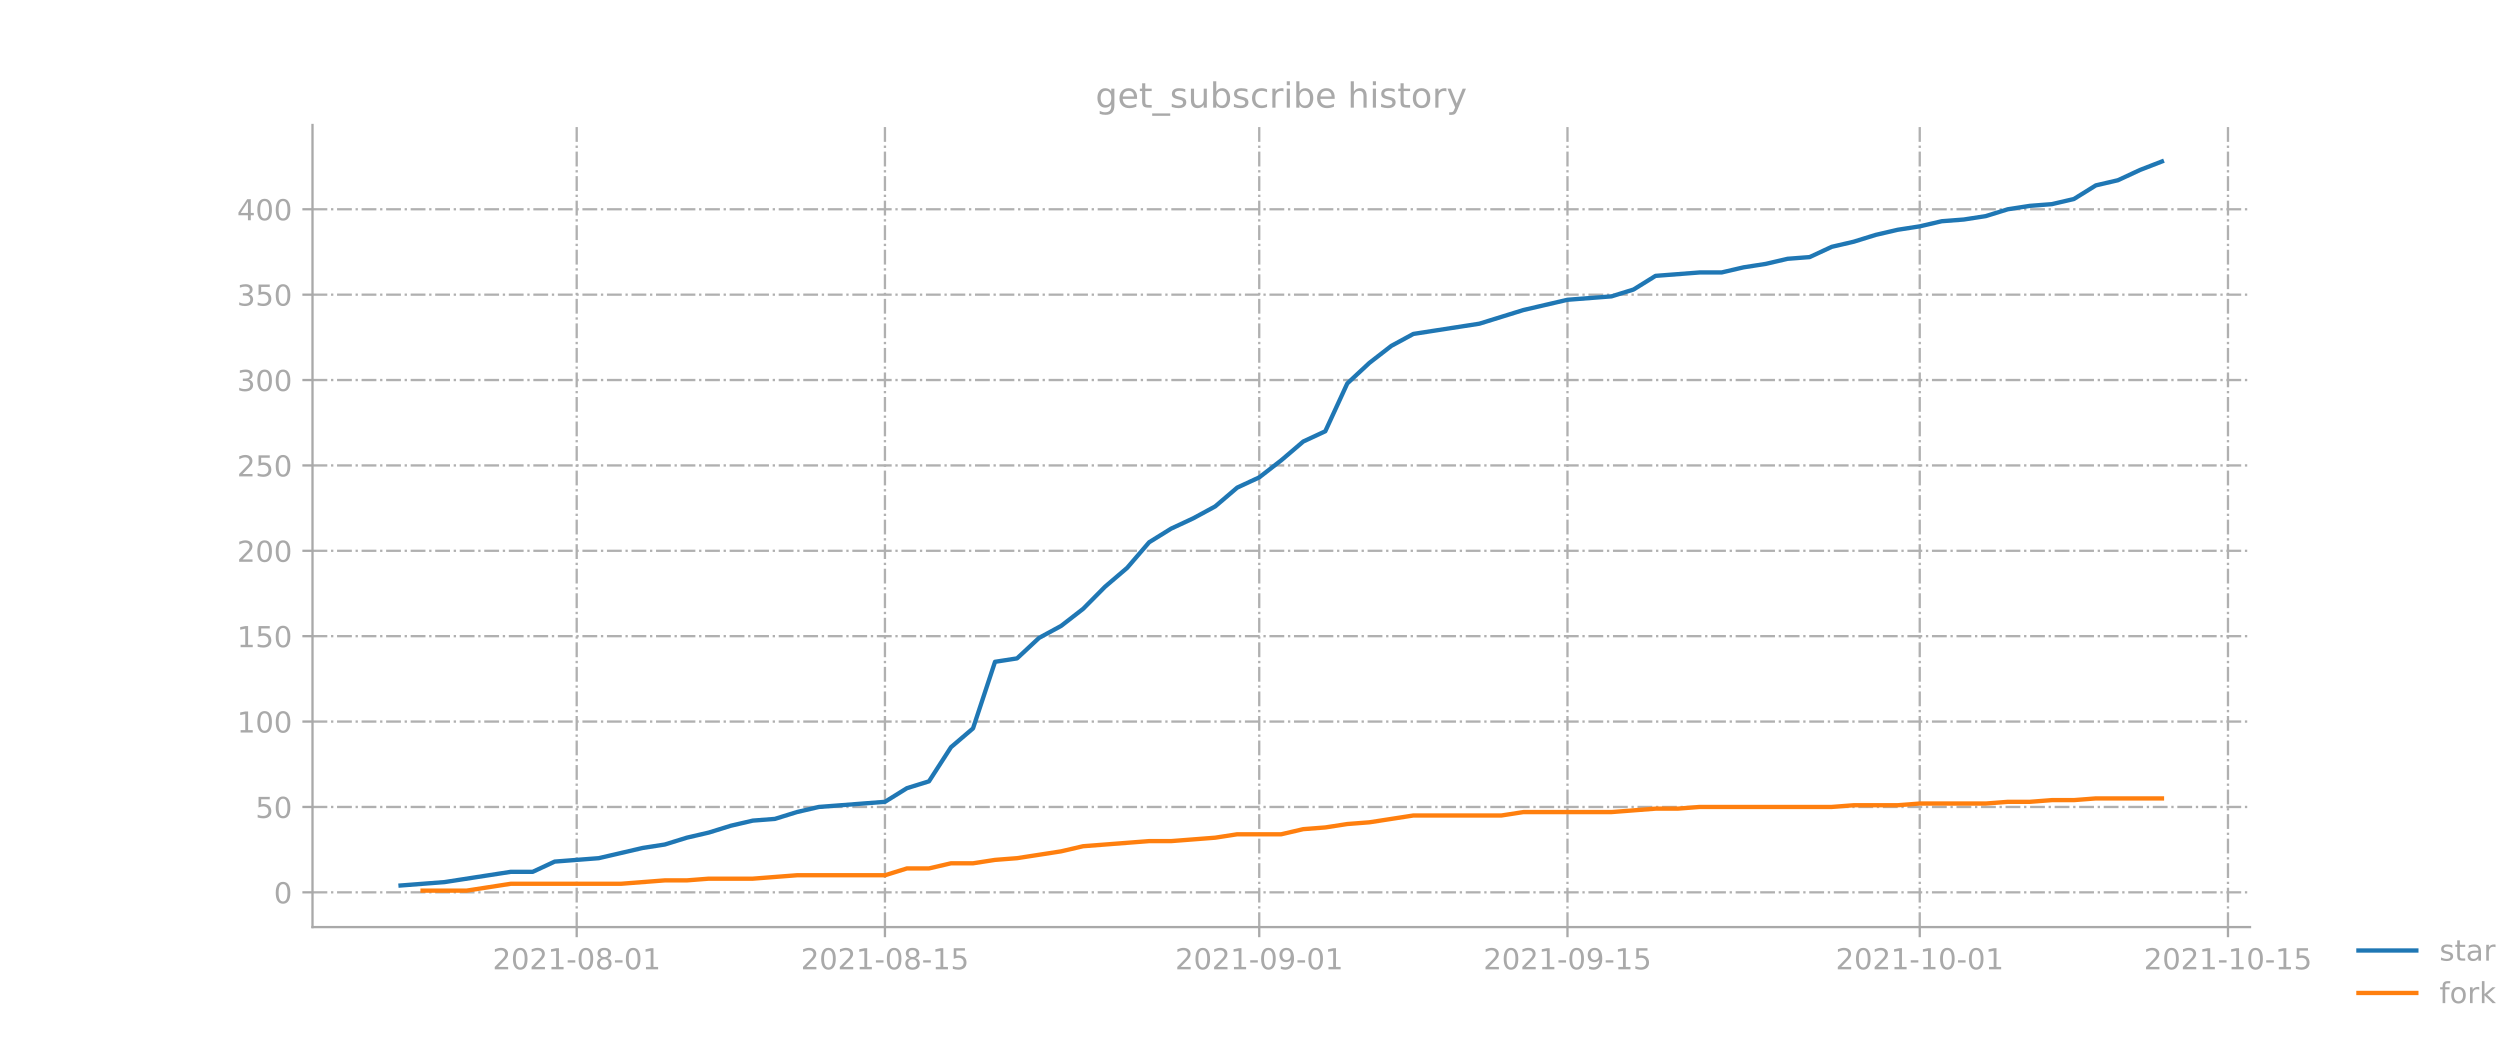
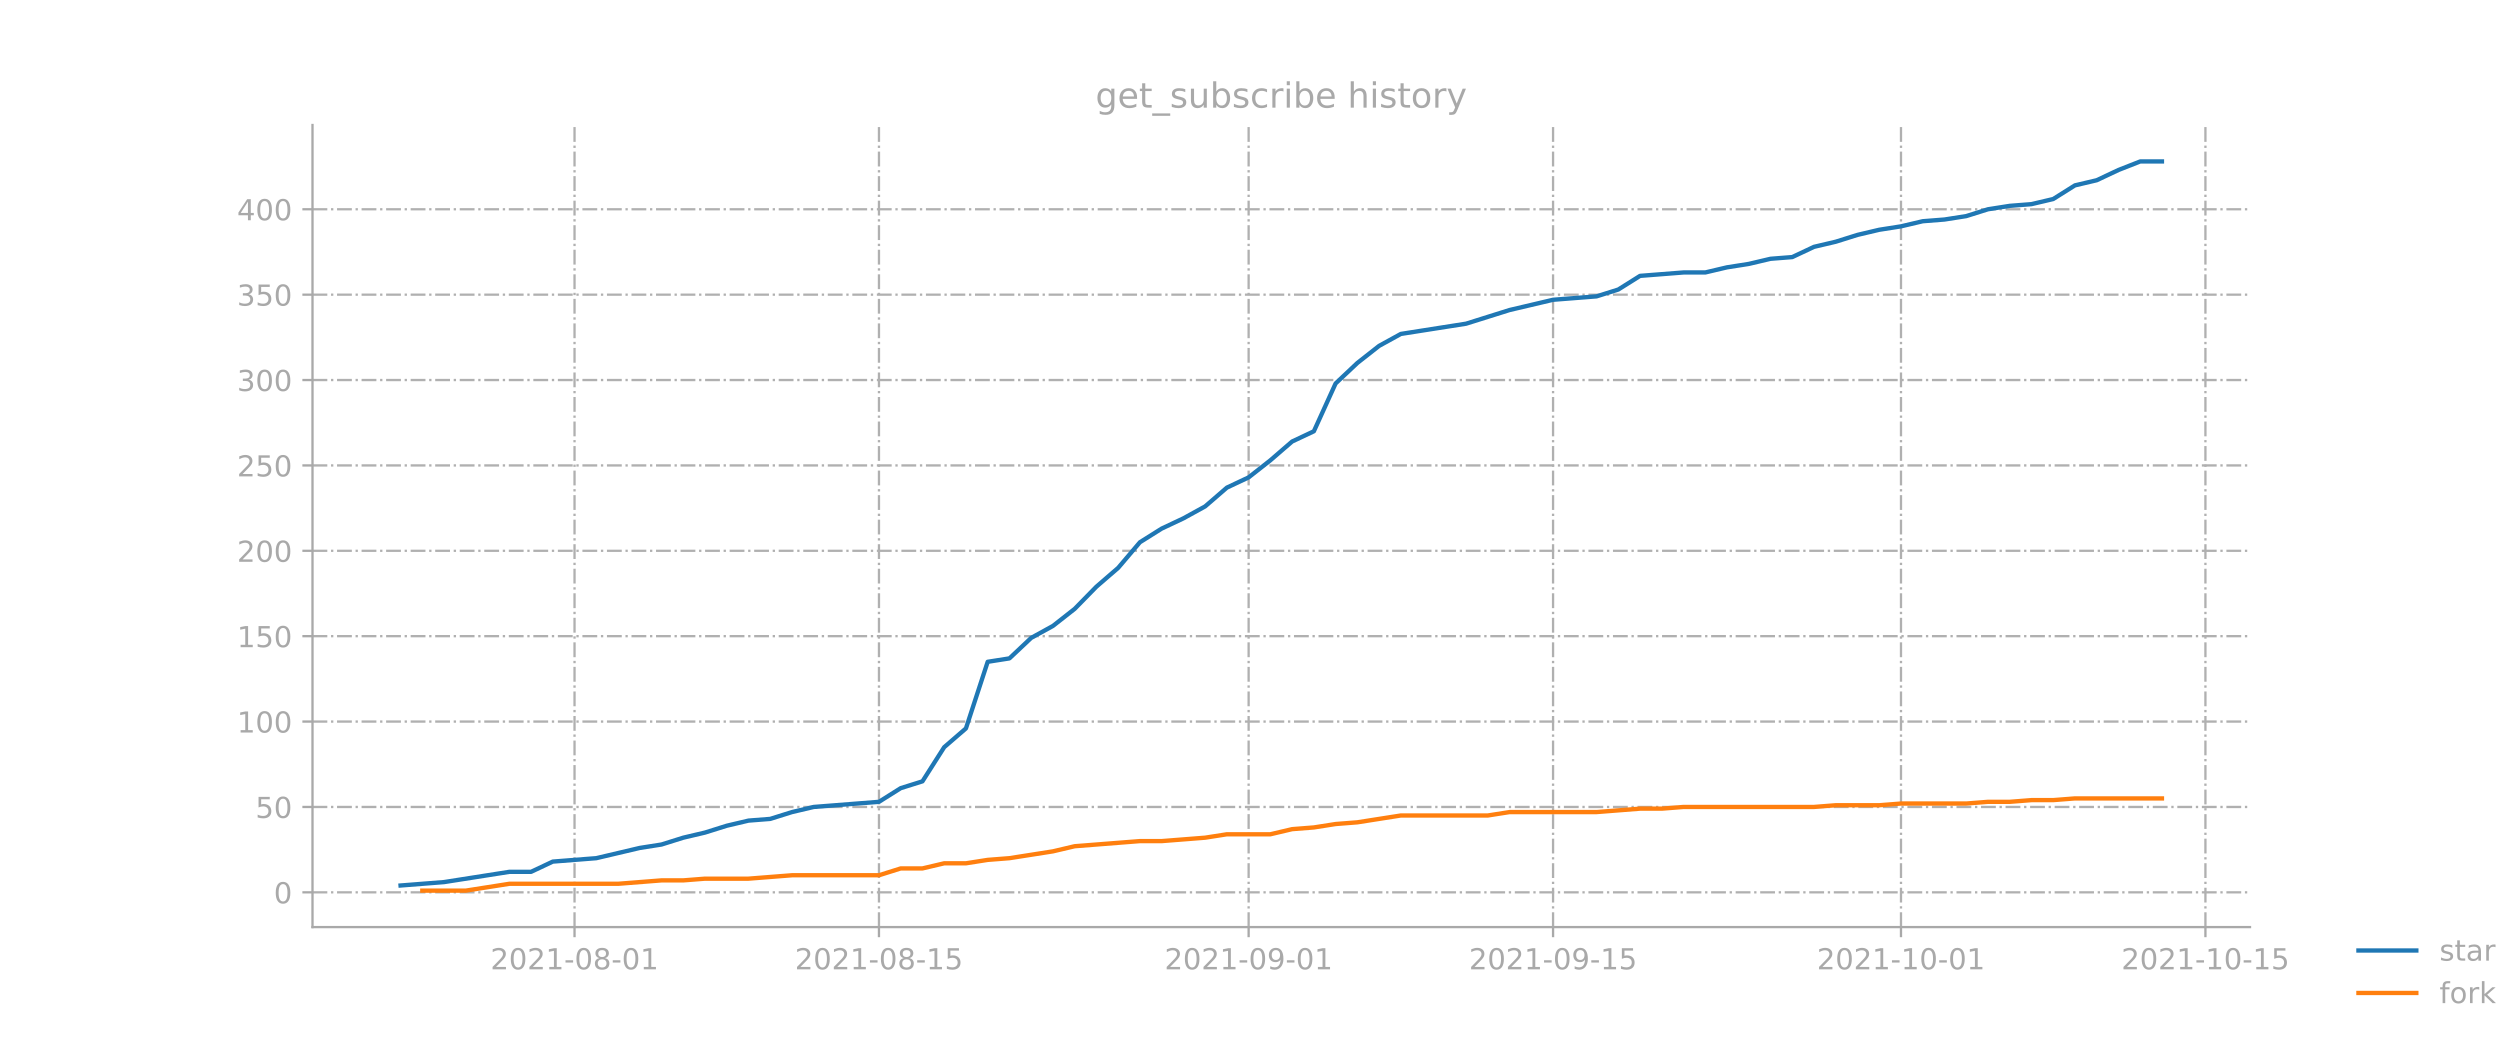
<svg xmlns="http://www.w3.org/2000/svg" xmlns:xlink="http://www.w3.org/1999/xlink" height="360pt" version="1.1" viewBox="0 0 864 360" width="864pt">
  <defs>
    <style type="text/css">*{stroke-linecap:butt;stroke-linejoin:round;}</style>
  </defs>
  <g id="figure_1">
    <g id="patch_1">
      <path d="M 0 360  L 864 360  L 864 0  L 0 0  z " style="fill:none;opacity:0;" />
    </g>
    <g id="axes_1">
      <g id="patch_2">
        <path d="M 108 320.4  L 777.6 320.4  L 777.6 43.2  L 108 43.2  z " style="fill:none;opacity:0;" />
      </g>
      <g id="matplotlib.axis_1">
        <g id="xtick_1">
          <g id="line2d_1">
-             <path clip-path="url(#p5f6e329cdf)" d="M 199.309 320.4  L 199.309 43.2  " style="fill:none;stroke:#b0b0b0;stroke-dasharray:5.12,1.28,0.8,1.28;stroke-dashoffset:0;stroke-width:0.8;" />
+             <path clip-path="url(#p148936166f)" d="M 198.558 320.4  L 198.558 43.2  " style="fill:none;stroke:#b0b0b0;stroke-dasharray:5.12,1.28,0.8,1.28;stroke-dashoffset:0;stroke-width:0.8;" />
          </g>
          <g id="line2d_2">
            <defs>
-               <path d="M 0 0  L 0 3.5  " id="me177537c13" style="stroke:#a9a9a9;stroke-width:0.8;" />
+               <path d="M 0 0  L 0 3.5  " id="m4300e483b4" style="stroke:#a9a9a9;stroke-width:0.8;" />
            </defs>
            <g>
-               <use style="fill:#a9a9a9;stroke:#a9a9a9;stroke-width:0.8;" x="199.309" xlink:href="#me177537c13" y="320.4" />
+               <use style="fill:#a9a9a9;stroke:#a9a9a9;stroke-width:0.8;" x="198.558" xlink:href="#m4300e483b4" y="320.4" />
            </g>
          </g>
          <g id="text_1">
-             <g style="fill:#a9a9a9;" transform="translate(170.2513 334.9984)scale(0.1 -0.1)">
+             <g style="fill:#a9a9a9;" transform="translate(169.4998 334.9984)scale(0.1 -0.1)">
              <defs>
                <path d="M 1228 531  L 3431 531  L 3431 0  L 469 0  L 469 531  Q 828 903 1448 1529  Q 2069 2156 2228 2338  Q 2531 2678 2651 2914  Q 2772 3150 2772 3378  Q 2772 3750 2511 3984  Q 2250 4219 1831 4219  Q 1534 4219 1204 4116  Q 875 4013 500 3803  L 500 4441  Q 881 4594 1212 4672  Q 1544 4750 1819 4750  Q 2544 4750 2975 4387  Q 3406 4025 3406 3419  Q 3406 3131 3298 2873  Q 3191 2616 2906 2266  Q 2828 2175 2409 1742  Q 1991 1309 1228 531  z " id="DejaVuSans-32" transform="scale(0.015625)" />
                <path d="M 2034 4250  Q 1547 4250 1301 3770  Q 1056 3291 1056 2328  Q 1056 1369 1301 889  Q 1547 409 2034 409  Q 2525 409 2770 889  Q 3016 1369 3016 2328  Q 3016 3291 2770 3770  Q 2525 4250 2034 4250  z M 2034 4750  Q 2819 4750 3233 4129  Q 3647 3509 3647 2328  Q 3647 1150 3233 529  Q 2819 -91 2034 -91  Q 1250 -91 836 529  Q 422 1150 422 2328  Q 422 3509 836 4129  Q 1250 4750 2034 4750  z " id="DejaVuSans-30" transform="scale(0.015625)" />
                <path d="M 794 531  L 1825 531  L 1825 4091  L 703 3866  L 703 4441  L 1819 4666  L 2450 4666  L 2450 531  L 3481 531  L 3481 0  L 794 0  L 794 531  z " id="DejaVuSans-31" transform="scale(0.015625)" />
                <path d="M 313 2009  L 1997 2009  L 1997 1497  L 313 1497  L 313 2009  z " id="DejaVuSans-2d" transform="scale(0.015625)" />
                <path d="M 2034 2216  Q 1584 2216 1326 1975  Q 1069 1734 1069 1313  Q 1069 891 1326 650  Q 1584 409 2034 409  Q 2484 409 2743 651  Q 3003 894 3003 1313  Q 3003 1734 2745 1975  Q 2488 2216 2034 2216  z M 1403 2484  Q 997 2584 770 2862  Q 544 3141 544 3541  Q 544 4100 942 4425  Q 1341 4750 2034 4750  Q 2731 4750 3128 4425  Q 3525 4100 3525 3541  Q 3525 3141 3298 2862  Q 3072 2584 2669 2484  Q 3125 2378 3379 2068  Q 3634 1759 3634 1313  Q 3634 634 3220 271  Q 2806 -91 2034 -91  Q 1263 -91 848 271  Q 434 634 434 1313  Q 434 1759 690 2068  Q 947 2378 1403 2484  z M 1172 3481  Q 1172 3119 1398 2916  Q 1625 2713 2034 2713  Q 2441 2713 2670 2916  Q 2900 3119 2900 3481  Q 2900 3844 2670 4047  Q 2441 4250 2034 4250  Q 1625 4250 1398 4047  Q 1172 3844 1172 3481  z " id="DejaVuSans-38" transform="scale(0.015625)" />
              </defs>
              <use xlink:href="#DejaVuSans-32" />
              <use x="63.623" xlink:href="#DejaVuSans-30" />
              <use x="127.246" xlink:href="#DejaVuSans-32" />
              <use x="190.869" xlink:href="#DejaVuSans-31" />
              <use x="254.492" xlink:href="#DejaVuSans-2d" />
              <use x="290.576" xlink:href="#DejaVuSans-30" />
              <use x="354.199" xlink:href="#DejaVuSans-38" />
              <use x="417.822" xlink:href="#DejaVuSans-2d" />
              <use x="453.906" xlink:href="#DejaVuSans-30" />
              <use x="517.529" xlink:href="#DejaVuSans-31" />
            </g>
          </g>
        </g>
        <g id="xtick_2">
          <g id="line2d_3">
-             <path clip-path="url(#p5f6e329cdf)" d="M 305.836 320.4  L 305.836 43.2  " style="fill:none;stroke:#b0b0b0;stroke-dasharray:5.12,1.28,0.8,1.28;stroke-dashoffset:0;stroke-width:0.8;" />
+             <path clip-path="url(#p148936166f)" d="M 303.77 320.4  L 303.77 43.2  " style="fill:none;stroke:#b0b0b0;stroke-dasharray:5.12,1.28,0.8,1.28;stroke-dashoffset:0;stroke-width:0.8;" />
          </g>
          <g id="line2d_4">
            <g>
-               <use style="fill:#a9a9a9;stroke:#a9a9a9;stroke-width:0.8;" x="305.836" xlink:href="#me177537c13" y="320.4" />
+               <use style="fill:#a9a9a9;stroke:#a9a9a9;stroke-width:0.8;" x="303.77" xlink:href="#m4300e483b4" y="320.4" />
            </g>
          </g>
          <g id="text_2">
-             <g style="fill:#a9a9a9;" transform="translate(276.7786 334.9984)scale(0.1 -0.1)">
+             <g style="fill:#a9a9a9;" transform="translate(274.7119 334.9984)scale(0.1 -0.1)">
              <defs>
                <path d="M 691 4666  L 3169 4666  L 3169 4134  L 1269 4134  L 1269 2991  Q 1406 3038 1543 3061  Q 1681 3084 1819 3084  Q 2600 3084 3056 2656  Q 3513 2228 3513 1497  Q 3513 744 3044 326  Q 2575 -91 1722 -91  Q 1428 -91 1123 -41  Q 819 9 494 109  L 494 744  Q 775 591 1075 516  Q 1375 441 1709 441  Q 2250 441 2565 725  Q 2881 1009 2881 1497  Q 2881 1984 2565 2268  Q 2250 2553 1709 2553  Q 1456 2553 1204 2497  Q 953 2441 691 2322  L 691 4666  z " id="DejaVuSans-35" transform="scale(0.015625)" />
              </defs>
              <use xlink:href="#DejaVuSans-32" />
              <use x="63.623" xlink:href="#DejaVuSans-30" />
              <use x="127.246" xlink:href="#DejaVuSans-32" />
              <use x="190.869" xlink:href="#DejaVuSans-31" />
              <use x="254.492" xlink:href="#DejaVuSans-2d" />
              <use x="290.576" xlink:href="#DejaVuSans-30" />
              <use x="354.199" xlink:href="#DejaVuSans-38" />
              <use x="417.822" xlink:href="#DejaVuSans-2d" />
              <use x="453.906" xlink:href="#DejaVuSans-31" />
              <use x="517.529" xlink:href="#DejaVuSans-35" />
            </g>
          </g>
        </g>
        <g id="xtick_3">
          <g id="line2d_5">
-             <path clip-path="url(#p5f6e329cdf)" d="M 435.191 320.4  L 435.191 43.2  " style="fill:none;stroke:#b0b0b0;stroke-dasharray:5.12,1.28,0.8,1.28;stroke-dashoffset:0;stroke-width:0.8;" />
+             <path clip-path="url(#p148936166f)" d="M 431.527 320.4  L 431.527 43.2  " style="fill:none;stroke:#b0b0b0;stroke-dasharray:5.12,1.28,0.8,1.28;stroke-dashoffset:0;stroke-width:0.8;" />
          </g>
          <g id="line2d_6">
            <g>
-               <use style="fill:#a9a9a9;stroke:#a9a9a9;stroke-width:0.8;" x="435.191" xlink:href="#me177537c13" y="320.4" />
+               <use style="fill:#a9a9a9;stroke:#a9a9a9;stroke-width:0.8;" x="431.527" xlink:href="#m4300e483b4" y="320.4" />
            </g>
          </g>
          <g id="text_3">
-             <g style="fill:#a9a9a9;" transform="translate(406.1331 334.9984)scale(0.1 -0.1)">
+             <g style="fill:#a9a9a9;" transform="translate(402.4695 334.9984)scale(0.1 -0.1)">
              <defs>
                <path d="M 703 97  L 703 672  Q 941 559 1184 500  Q 1428 441 1663 441  Q 2288 441 2617 861  Q 2947 1281 2994 2138  Q 2813 1869 2534 1725  Q 2256 1581 1919 1581  Q 1219 1581 811 2004  Q 403 2428 403 3163  Q 403 3881 828 4315  Q 1253 4750 1959 4750  Q 2769 4750 3195 4129  Q 3622 3509 3622 2328  Q 3622 1225 3098 567  Q 2575 -91 1691 -91  Q 1453 -91 1209 -44  Q 966 3 703 97  z M 1959 2075  Q 2384 2075 2632 2365  Q 2881 2656 2881 3163  Q 2881 3666 2632 3958  Q 2384 4250 1959 4250  Q 1534 4250 1286 3958  Q 1038 3666 1038 3163  Q 1038 2656 1286 2365  Q 1534 2075 1959 2075  z " id="DejaVuSans-39" transform="scale(0.015625)" />
              </defs>
              <use xlink:href="#DejaVuSans-32" />
              <use x="63.623" xlink:href="#DejaVuSans-30" />
              <use x="127.246" xlink:href="#DejaVuSans-32" />
              <use x="190.869" xlink:href="#DejaVuSans-31" />
              <use x="254.492" xlink:href="#DejaVuSans-2d" />
              <use x="290.576" xlink:href="#DejaVuSans-30" />
              <use x="354.199" xlink:href="#DejaVuSans-39" />
              <use x="417.822" xlink:href="#DejaVuSans-2d" />
              <use x="453.906" xlink:href="#DejaVuSans-30" />
              <use x="517.529" xlink:href="#DejaVuSans-31" />
            </g>
          </g>
        </g>
        <g id="xtick_4">
          <g id="line2d_7">
-             <path clip-path="url(#p5f6e329cdf)" d="M 541.718 320.4  L 541.718 43.2  " style="fill:none;stroke:#b0b0b0;stroke-dasharray:5.12,1.28,0.8,1.28;stroke-dashoffset:0;stroke-width:0.8;" />
+             <path clip-path="url(#p148936166f)" d="M 536.739 320.4  L 536.739 43.2  " style="fill:none;stroke:#b0b0b0;stroke-dasharray:5.12,1.28,0.8,1.28;stroke-dashoffset:0;stroke-width:0.8;" />
          </g>
          <g id="line2d_8">
            <g>
-               <use style="fill:#a9a9a9;stroke:#a9a9a9;stroke-width:0.8;" x="541.718" xlink:href="#me177537c13" y="320.4" />
+               <use style="fill:#a9a9a9;stroke:#a9a9a9;stroke-width:0.8;" x="536.739" xlink:href="#m4300e483b4" y="320.4" />
            </g>
          </g>
          <g id="text_4">
-             <g style="fill:#a9a9a9;" transform="translate(512.6604 334.9984)scale(0.1 -0.1)">
+             <g style="fill:#a9a9a9;" transform="translate(507.6816 334.9984)scale(0.1 -0.1)">
              <use xlink:href="#DejaVuSans-32" />
              <use x="63.623" xlink:href="#DejaVuSans-30" />
              <use x="127.246" xlink:href="#DejaVuSans-32" />
              <use x="190.869" xlink:href="#DejaVuSans-31" />
              <use x="254.492" xlink:href="#DejaVuSans-2d" />
              <use x="290.576" xlink:href="#DejaVuSans-30" />
              <use x="354.199" xlink:href="#DejaVuSans-39" />
              <use x="417.822" xlink:href="#DejaVuSans-2d" />
              <use x="453.906" xlink:href="#DejaVuSans-31" />
              <use x="517.529" xlink:href="#DejaVuSans-35" />
            </g>
          </g>
        </g>
        <g id="xtick_5">
          <g id="line2d_9">
-             <path clip-path="url(#p5f6e329cdf)" d="M 663.464 320.4  L 663.464 43.2  " style="fill:none;stroke:#b0b0b0;stroke-dasharray:5.12,1.28,0.8,1.28;stroke-dashoffset:0;stroke-width:0.8;" />
+             <path clip-path="url(#p148936166f)" d="M 656.982 320.4  L 656.982 43.2  " style="fill:none;stroke:#b0b0b0;stroke-dasharray:5.12,1.28,0.8,1.28;stroke-dashoffset:0;stroke-width:0.8;" />
          </g>
          <g id="line2d_10">
            <g>
-               <use style="fill:#a9a9a9;stroke:#a9a9a9;stroke-width:0.8;" x="663.464" xlink:href="#me177537c13" y="320.4" />
+               <use style="fill:#a9a9a9;stroke:#a9a9a9;stroke-width:0.8;" x="656.982" xlink:href="#m4300e483b4" y="320.4" />
            </g>
          </g>
          <g id="text_5">
-             <g style="fill:#a9a9a9;" transform="translate(634.4058 334.9984)scale(0.1 -0.1)">
+             <g style="fill:#a9a9a9;" transform="translate(627.924 334.9984)scale(0.1 -0.1)">
              <use xlink:href="#DejaVuSans-32" />
              <use x="63.623" xlink:href="#DejaVuSans-30" />
              <use x="127.246" xlink:href="#DejaVuSans-32" />
              <use x="190.869" xlink:href="#DejaVuSans-31" />
              <use x="254.492" xlink:href="#DejaVuSans-2d" />
              <use x="290.576" xlink:href="#DejaVuSans-31" />
              <use x="354.199" xlink:href="#DejaVuSans-30" />
              <use x="417.822" xlink:href="#DejaVuSans-2d" />
              <use x="453.906" xlink:href="#DejaVuSans-30" />
              <use x="517.529" xlink:href="#DejaVuSans-31" />
            </g>
          </g>
        </g>
        <g id="xtick_6">
          <g id="line2d_11">
-             <path clip-path="url(#p5f6e329cdf)" d="M 769.991 320.4  L 769.991 43.2  " style="fill:none;stroke:#b0b0b0;stroke-dasharray:5.12,1.28,0.8,1.28;stroke-dashoffset:0;stroke-width:0.8;" />
+             <path clip-path="url(#p148936166f)" d="M 762.194 320.4  L 762.194 43.2  " style="fill:none;stroke:#b0b0b0;stroke-dasharray:5.12,1.28,0.8,1.28;stroke-dashoffset:0;stroke-width:0.8;" />
          </g>
          <g id="line2d_12">
            <g>
-               <use style="fill:#a9a9a9;stroke:#a9a9a9;stroke-width:0.8;" x="769.991" xlink:href="#me177537c13" y="320.4" />
+               <use style="fill:#a9a9a9;stroke:#a9a9a9;stroke-width:0.8;" x="762.194" xlink:href="#m4300e483b4" y="320.4" />
            </g>
          </g>
          <g id="text_6">
-             <g style="fill:#a9a9a9;" transform="translate(740.9331 334.9984)scale(0.1 -0.1)">
+             <g style="fill:#a9a9a9;" transform="translate(733.1361 334.9984)scale(0.1 -0.1)">
              <use xlink:href="#DejaVuSans-32" />
              <use x="63.623" xlink:href="#DejaVuSans-30" />
              <use x="127.246" xlink:href="#DejaVuSans-32" />
              <use x="190.869" xlink:href="#DejaVuSans-31" />
              <use x="254.492" xlink:href="#DejaVuSans-2d" />
              <use x="290.576" xlink:href="#DejaVuSans-31" />
              <use x="354.199" xlink:href="#DejaVuSans-30" />
              <use x="417.822" xlink:href="#DejaVuSans-2d" />
              <use x="453.906" xlink:href="#DejaVuSans-31" />
              <use x="517.529" xlink:href="#DejaVuSans-35" />
            </g>
          </g>
        </g>
      </g>
      <g id="matplotlib.axis_2">
        <g id="ytick_1">
          <g id="line2d_13">
-             <path clip-path="url(#p5f6e329cdf)" d="M 108 308.39  L 777.6 308.39  " style="fill:none;stroke:#b0b0b0;stroke-dasharray:5.12,1.28,0.8,1.28;stroke-dashoffset:0;stroke-width:0.8;" />
+             <path clip-path="url(#p148936166f)" d="M 108 308.39  L 777.6 308.39  " style="fill:none;stroke:#b0b0b0;stroke-dasharray:5.12,1.28,0.8,1.28;stroke-dashoffset:0;stroke-width:0.8;" />
          </g>
          <g id="line2d_14">
            <defs>
-               <path d="M 0 0  L -3.5 0  " id="m92b9adeae4" style="stroke:#a9a9a9;stroke-width:0.8;" />
+               <path d="M 0 0  L -3.5 0  " id="m6571af861d" style="stroke:#a9a9a9;stroke-width:0.8;" />
            </defs>
            <g>
-               <use style="fill:#a9a9a9;stroke:#a9a9a9;stroke-width:0.8;" x="108" xlink:href="#m92b9adeae4" y="308.39" />
+               <use style="fill:#a9a9a9;stroke:#a9a9a9;stroke-width:0.8;" x="108" xlink:href="#m6571af861d" y="308.39" />
            </g>
          </g>
          <g id="text_7">
            <g style="fill:#a9a9a9;" transform="translate(94.6375 312.1894)scale(0.1 -0.1)">
              <use xlink:href="#DejaVuSans-30" />
            </g>
          </g>
        </g>
        <g id="ytick_2">
          <g id="line2d_15">
-             <path clip-path="url(#p5f6e329cdf)" d="M 108 278.882  L 777.6 278.882  " style="fill:none;stroke:#b0b0b0;stroke-dasharray:5.12,1.28,0.8,1.28;stroke-dashoffset:0;stroke-width:0.8;" />
+             <path clip-path="url(#p148936166f)" d="M 108 278.882  L 777.6 278.882  " style="fill:none;stroke:#b0b0b0;stroke-dasharray:5.12,1.28,0.8,1.28;stroke-dashoffset:0;stroke-width:0.8;" />
          </g>
          <g id="line2d_16">
            <g>
-               <use style="fill:#a9a9a9;stroke:#a9a9a9;stroke-width:0.8;" x="108" xlink:href="#m92b9adeae4" y="278.882" />
+               <use style="fill:#a9a9a9;stroke:#a9a9a9;stroke-width:0.8;" x="108" xlink:href="#m6571af861d" y="278.882" />
            </g>
          </g>
          <g id="text_8">
            <g style="fill:#a9a9a9;" transform="translate(88.275 282.6812)scale(0.1 -0.1)">
              <use xlink:href="#DejaVuSans-35" />
              <use x="63.623" xlink:href="#DejaVuSans-30" />
            </g>
          </g>
        </g>
        <g id="ytick_3">
          <g id="line2d_17">
-             <path clip-path="url(#p5f6e329cdf)" d="M 108 249.374  L 777.6 249.374  " style="fill:none;stroke:#b0b0b0;stroke-dasharray:5.12,1.28,0.8,1.28;stroke-dashoffset:0;stroke-width:0.8;" />
+             <path clip-path="url(#p148936166f)" d="M 108 249.374  L 777.6 249.374  " style="fill:none;stroke:#b0b0b0;stroke-dasharray:5.12,1.28,0.8,1.28;stroke-dashoffset:0;stroke-width:0.8;" />
          </g>
          <g id="line2d_18">
            <g>
-               <use style="fill:#a9a9a9;stroke:#a9a9a9;stroke-width:0.8;" x="108" xlink:href="#m92b9adeae4" y="249.374" />
+               <use style="fill:#a9a9a9;stroke:#a9a9a9;stroke-width:0.8;" x="108" xlink:href="#m6571af861d" y="249.374" />
            </g>
          </g>
          <g id="text_9">
            <g style="fill:#a9a9a9;" transform="translate(81.9125 253.173)scale(0.1 -0.1)">
              <use xlink:href="#DejaVuSans-31" />
              <use x="63.623" xlink:href="#DejaVuSans-30" />
              <use x="127.246" xlink:href="#DejaVuSans-30" />
            </g>
          </g>
        </g>
        <g id="ytick_4">
          <g id="line2d_19">
-             <path clip-path="url(#p5f6e329cdf)" d="M 108 219.866  L 777.6 219.866  " style="fill:none;stroke:#b0b0b0;stroke-dasharray:5.12,1.28,0.8,1.28;stroke-dashoffset:0;stroke-width:0.8;" />
+             <path clip-path="url(#p148936166f)" d="M 108 219.866  L 777.6 219.866  " style="fill:none;stroke:#b0b0b0;stroke-dasharray:5.12,1.28,0.8,1.28;stroke-dashoffset:0;stroke-width:0.8;" />
          </g>
          <g id="line2d_20">
            <g>
-               <use style="fill:#a9a9a9;stroke:#a9a9a9;stroke-width:0.8;" x="108" xlink:href="#m92b9adeae4" y="219.866" />
+               <use style="fill:#a9a9a9;stroke:#a9a9a9;stroke-width:0.8;" x="108" xlink:href="#m6571af861d" y="219.866" />
            </g>
          </g>
          <g id="text_10">
            <g style="fill:#a9a9a9;" transform="translate(81.9125 223.6648)scale(0.1 -0.1)">
              <use xlink:href="#DejaVuSans-31" />
              <use x="63.623" xlink:href="#DejaVuSans-35" />
              <use x="127.246" xlink:href="#DejaVuSans-30" />
            </g>
          </g>
        </g>
        <g id="ytick_5">
          <g id="line2d_21">
-             <path clip-path="url(#p5f6e329cdf)" d="M 108 190.357  L 777.6 190.357  " style="fill:none;stroke:#b0b0b0;stroke-dasharray:5.12,1.28,0.8,1.28;stroke-dashoffset:0;stroke-width:0.8;" />
+             <path clip-path="url(#p148936166f)" d="M 108 190.357  L 777.6 190.357  " style="fill:none;stroke:#b0b0b0;stroke-dasharray:5.12,1.28,0.8,1.28;stroke-dashoffset:0;stroke-width:0.8;" />
          </g>
          <g id="line2d_22">
            <g>
-               <use style="fill:#a9a9a9;stroke:#a9a9a9;stroke-width:0.8;" x="108" xlink:href="#m92b9adeae4" y="190.357" />
+               <use style="fill:#a9a9a9;stroke:#a9a9a9;stroke-width:0.8;" x="108" xlink:href="#m6571af861d" y="190.357" />
            </g>
          </g>
          <g id="text_11">
            <g style="fill:#a9a9a9;" transform="translate(81.9125 194.1566)scale(0.1 -0.1)">
              <use xlink:href="#DejaVuSans-32" />
              <use x="63.623" xlink:href="#DejaVuSans-30" />
              <use x="127.246" xlink:href="#DejaVuSans-30" />
            </g>
          </g>
        </g>
        <g id="ytick_6">
          <g id="line2d_23">
-             <path clip-path="url(#p5f6e329cdf)" d="M 108 160.849  L 777.6 160.849  " style="fill:none;stroke:#b0b0b0;stroke-dasharray:5.12,1.28,0.8,1.28;stroke-dashoffset:0;stroke-width:0.8;" />
+             <path clip-path="url(#p148936166f)" d="M 108 160.849  L 777.6 160.849  " style="fill:none;stroke:#b0b0b0;stroke-dasharray:5.12,1.28,0.8,1.28;stroke-dashoffset:0;stroke-width:0.8;" />
          </g>
          <g id="line2d_24">
            <g>
-               <use style="fill:#a9a9a9;stroke:#a9a9a9;stroke-width:0.8;" x="108" xlink:href="#m92b9adeae4" y="160.849" />
+               <use style="fill:#a9a9a9;stroke:#a9a9a9;stroke-width:0.8;" x="108" xlink:href="#m6571af861d" y="160.849" />
            </g>
          </g>
          <g id="text_12">
            <g style="fill:#a9a9a9;" transform="translate(81.9125 164.6484)scale(0.1 -0.1)">
              <use xlink:href="#DejaVuSans-32" />
              <use x="63.623" xlink:href="#DejaVuSans-35" />
              <use x="127.246" xlink:href="#DejaVuSans-30" />
            </g>
          </g>
        </g>
        <g id="ytick_7">
          <g id="line2d_25">
-             <path clip-path="url(#p5f6e329cdf)" d="M 108 131.341  L 777.6 131.341  " style="fill:none;stroke:#b0b0b0;stroke-dasharray:5.12,1.28,0.8,1.28;stroke-dashoffset:0;stroke-width:0.8;" />
+             <path clip-path="url(#p148936166f)" d="M 108 131.341  L 777.6 131.341  " style="fill:none;stroke:#b0b0b0;stroke-dasharray:5.12,1.28,0.8,1.28;stroke-dashoffset:0;stroke-width:0.8;" />
          </g>
          <g id="line2d_26">
            <g>
-               <use style="fill:#a9a9a9;stroke:#a9a9a9;stroke-width:0.8;" x="108" xlink:href="#m92b9adeae4" y="131.341" />
+               <use style="fill:#a9a9a9;stroke:#a9a9a9;stroke-width:0.8;" x="108" xlink:href="#m6571af861d" y="131.341" />
            </g>
          </g>
          <g id="text_13">
            <g style="fill:#a9a9a9;" transform="translate(81.9125 135.1402)scale(0.1 -0.1)">
              <defs>
                <path d="M 2597 2516  Q 3050 2419 3304 2112  Q 3559 1806 3559 1356  Q 3559 666 3084 287  Q 2609 -91 1734 -91  Q 1441 -91 1130 -33  Q 819 25 488 141  L 488 750  Q 750 597 1062 519  Q 1375 441 1716 441  Q 2309 441 2620 675  Q 2931 909 2931 1356  Q 2931 1769 2642 2001  Q 2353 2234 1838 2234  L 1294 2234  L 1294 2753  L 1863 2753  Q 2328 2753 2575 2939  Q 2822 3125 2822 3475  Q 2822 3834 2567 4026  Q 2313 4219 1838 4219  Q 1578 4219 1281 4162  Q 984 4106 628 3988  L 628 4550  Q 988 4650 1302 4700  Q 1616 4750 1894 4750  Q 2613 4750 3031 4423  Q 3450 4097 3450 3541  Q 3450 3153 3228 2886  Q 3006 2619 2597 2516  z " id="DejaVuSans-33" transform="scale(0.015625)" />
              </defs>
              <use xlink:href="#DejaVuSans-33" />
              <use x="63.623" xlink:href="#DejaVuSans-30" />
              <use x="127.246" xlink:href="#DejaVuSans-30" />
            </g>
          </g>
        </g>
        <g id="ytick_8">
          <g id="line2d_27">
-             <path clip-path="url(#p5f6e329cdf)" d="M 108 101.833  L 777.6 101.833  " style="fill:none;stroke:#b0b0b0;stroke-dasharray:5.12,1.28,0.8,1.28;stroke-dashoffset:0;stroke-width:0.8;" />
+             <path clip-path="url(#p148936166f)" d="M 108 101.833  L 777.6 101.833  " style="fill:none;stroke:#b0b0b0;stroke-dasharray:5.12,1.28,0.8,1.28;stroke-dashoffset:0;stroke-width:0.8;" />
          </g>
          <g id="line2d_28">
            <g>
-               <use style="fill:#a9a9a9;stroke:#a9a9a9;stroke-width:0.8;" x="108" xlink:href="#m92b9adeae4" y="101.833" />
+               <use style="fill:#a9a9a9;stroke:#a9a9a9;stroke-width:0.8;" x="108" xlink:href="#m6571af861d" y="101.833" />
            </g>
          </g>
          <g id="text_14">
            <g style="fill:#a9a9a9;" transform="translate(81.9125 105.632)scale(0.1 -0.1)">
              <use xlink:href="#DejaVuSans-33" />
              <use x="63.623" xlink:href="#DejaVuSans-35" />
              <use x="127.246" xlink:href="#DejaVuSans-30" />
            </g>
          </g>
        </g>
        <g id="ytick_9">
          <g id="line2d_29">
-             <path clip-path="url(#p5f6e329cdf)" d="M 108 72.325  L 777.6 72.325  " style="fill:none;stroke:#b0b0b0;stroke-dasharray:5.12,1.28,0.8,1.28;stroke-dashoffset:0;stroke-width:0.8;" />
+             <path clip-path="url(#p148936166f)" d="M 108 72.325  L 777.6 72.325  " style="fill:none;stroke:#b0b0b0;stroke-dasharray:5.12,1.28,0.8,1.28;stroke-dashoffset:0;stroke-width:0.8;" />
          </g>
          <g id="line2d_30">
            <g>
-               <use style="fill:#a9a9a9;stroke:#a9a9a9;stroke-width:0.8;" x="108" xlink:href="#m92b9adeae4" y="72.325" />
+               <use style="fill:#a9a9a9;stroke:#a9a9a9;stroke-width:0.8;" x="108" xlink:href="#m6571af861d" y="72.325" />
            </g>
          </g>
          <g id="text_15">
            <g style="fill:#a9a9a9;" transform="translate(81.9125 76.12381)scale(0.1 -0.1)">
              <defs>
                <path d="M 2419 4116  L 825 1625  L 2419 1625  L 2419 4116  z M 2253 4666  L 3047 4666  L 3047 1625  L 3713 1625  L 3713 1100  L 3047 1100  L 3047 0  L 2419 0  L 2419 1100  L 313 1100  L 313 1709  L 2253 4666  z " id="DejaVuSans-34" transform="scale(0.015625)" />
              </defs>
              <use xlink:href="#DejaVuSans-34" />
              <use x="63.623" xlink:href="#DejaVuSans-30" />
              <use x="127.246" xlink:href="#DejaVuSans-30" />
            </g>
          </g>
        </g>
      </g>
      <g id="line2d_31">
-         <path clip-path="url(#p5f6e329cdf)" d="M 138.436 306.03  L 146.045 305.439  L 153.655 304.849  L 161.264 303.669  L 168.873 302.489  L 176.482 301.308  L 184.091 301.308  L 191.7 297.767  L 199.309 297.177  L 206.918 296.587  L 214.527 294.816  L 222.136 293.046  L 229.745 291.866  L 237.355 289.505  L 244.964 287.734  L 252.573 285.374  L 260.182 283.603  L 267.791 283.013  L 275.4 280.652  L 283.009 278.882  L 290.618 278.292  L 298.227 277.702  L 305.836 277.111  L 313.445 272.39  L 321.055 270.03  L 328.664 258.226  L 336.273 251.734  L 343.882 228.718  L 351.491 227.538  L 359.1 220.456  L 366.709 216.325  L 374.318 210.423  L 381.927 202.751  L 389.536 196.259  L 397.145 187.407  L 404.755 182.685  L 412.364 179.144  L 419.973 175.013  L 427.582 168.521  L 435.191 164.98  L 442.8 159.079  L 450.409 152.587  L 458.018 149.046  L 465.627 132.521  L 473.236 125.439  L 480.845 119.538  L 488.455 115.407  L 496.064 114.226  L 503.673 113.046  L 511.282 111.866  L 518.891 109.505  L 526.5 107.144  L 534.109 105.374  L 541.718 103.603  L 549.327 103.013  L 556.936 102.423  L 564.545 100.062  L 572.155 95.341  L 579.764 94.751  L 587.373 94.161  L 594.982 94.161  L 602.591 92.39  L 610.2 91.21  L 617.809 89.439  L 625.418 88.849  L 633.027 85.308  L 640.636 83.538  L 648.245 81.177  L 655.855 79.407  L 663.464 78.226  L 671.073 76.456  L 678.682 75.866  L 686.291 74.685  L 693.9 72.325  L 701.509 71.144  L 709.118 70.554  L 716.727 68.784  L 724.336 64.062  L 731.945 62.292  L 739.555 58.751  L 747.164 55.8  " style="fill:none;stroke:#1f77b4;stroke-linecap:square;stroke-width:1.5;" />
+         <path clip-path="url(#p148936166f)" d="M 138.436 306.03  L 145.952 305.439  L 153.467 304.849  L 160.982 303.669  L 168.497 302.489  L 176.012 301.308  L 183.527 301.308  L 191.042 297.767  L 198.558 297.177  L 206.073 296.587  L 213.588 294.816  L 221.103 293.046  L 228.618 291.866  L 236.133 289.505  L 243.648 287.734  L 251.164 285.374  L 258.679 283.603  L 266.194 283.013  L 273.709 280.652  L 281.224 278.882  L 288.739 278.292  L 296.255 277.702  L 303.77 277.111  L 311.285 272.39  L 318.8 270.03  L 326.315 258.226  L 333.83 251.734  L 341.345 228.718  L 348.861 227.538  L 356.376 220.456  L 363.891 216.325  L 371.406 210.423  L 378.921 202.751  L 386.436 196.259  L 393.952 187.407  L 401.467 182.685  L 408.982 179.144  L 416.497 175.013  L 424.012 168.521  L 431.527 164.98  L 439.042 159.079  L 446.558 152.587  L 454.073 149.046  L 461.588 132.521  L 469.103 125.439  L 476.618 119.538  L 484.133 115.407  L 491.648 114.226  L 499.164 113.046  L 506.679 111.866  L 514.194 109.505  L 521.709 107.144  L 529.224 105.374  L 536.739 103.603  L 544.255 103.013  L 551.77 102.423  L 559.285 100.062  L 566.8 95.341  L 574.315 94.751  L 581.83 94.161  L 589.345 94.161  L 596.861 92.39  L 604.376 91.21  L 611.891 89.439  L 619.406 88.849  L 626.921 85.308  L 634.436 83.538  L 641.952 81.177  L 649.467 79.407  L 656.982 78.226  L 664.497 76.456  L 672.012 75.866  L 679.527 74.685  L 687.042 72.325  L 694.558 71.144  L 702.073 70.554  L 709.588 68.784  L 717.103 64.062  L 724.618 62.292  L 732.133 58.751  L 739.648 55.8  L 747.164 55.8  " style="fill:none;stroke:#1f77b4;stroke-linecap:square;stroke-width:1.5;" />
      </g>
      <g id="line2d_32">
-         <path clip-path="url(#p5f6e329cdf)" d="M 146.045 307.8  L 153.655 307.8  L 161.264 307.8  L 168.873 306.62  L 176.482 305.439  L 184.091 305.439  L 191.7 305.439  L 199.309 305.439  L 206.918 305.439  L 214.527 305.439  L 222.136 304.849  L 229.745 304.259  L 237.355 304.259  L 244.964 303.669  L 252.573 303.669  L 260.182 303.669  L 267.791 303.079  L 275.4 302.489  L 283.009 302.489  L 290.618 302.489  L 298.227 302.489  L 305.836 302.489  L 313.445 300.128  L 321.055 300.128  L 328.664 298.357  L 336.273 298.357  L 343.882 297.177  L 351.491 296.587  L 359.1 295.407  L 366.709 294.226  L 374.318 292.456  L 381.927 291.866  L 389.536 291.275  L 397.145 290.685  L 404.755 290.685  L 412.364 290.095  L 419.973 289.505  L 427.582 288.325  L 435.191 288.325  L 442.8 288.325  L 450.409 286.554  L 458.018 285.964  L 465.627 284.784  L 473.236 284.193  L 480.845 283.013  L 488.455 281.833  L 496.064 281.833  L 503.673 281.833  L 511.282 281.833  L 518.891 281.833  L 526.5 280.652  L 534.109 280.652  L 541.718 280.652  L 549.327 280.652  L 556.936 280.652  L 564.545 280.062  L 572.155 279.472  L 579.764 279.472  L 587.373 278.882  L 594.982 278.882  L 602.591 278.882  L 610.2 278.882  L 617.809 278.882  L 625.418 278.882  L 633.027 278.882  L 640.636 278.292  L 648.245 278.292  L 655.855 278.292  L 663.464 277.702  L 671.073 277.702  L 678.682 277.702  L 686.291 277.702  L 693.9 277.111  L 701.509 277.111  L 709.118 276.521  L 716.727 276.521  L 724.336 275.931  L 731.945 275.931  L 739.555 275.931  L 747.164 275.931  " style="fill:none;stroke:#ff7f0e;stroke-linecap:square;stroke-width:1.5;" />
+         <path clip-path="url(#p148936166f)" d="M 145.952 307.8  L 153.467 307.8  L 160.982 307.8  L 168.497 306.62  L 176.012 305.439  L 183.527 305.439  L 191.042 305.439  L 198.558 305.439  L 206.073 305.439  L 213.588 305.439  L 221.103 304.849  L 228.618 304.259  L 236.133 304.259  L 243.648 303.669  L 251.164 303.669  L 258.679 303.669  L 266.194 303.079  L 273.709 302.489  L 281.224 302.489  L 288.739 302.489  L 296.255 302.489  L 303.77 302.489  L 311.285 300.128  L 318.8 300.128  L 326.315 298.357  L 333.83 298.357  L 341.345 297.177  L 348.861 296.587  L 356.376 295.407  L 363.891 294.226  L 371.406 292.456  L 378.921 291.866  L 386.436 291.275  L 393.952 290.685  L 401.467 290.685  L 408.982 290.095  L 416.497 289.505  L 424.012 288.325  L 431.527 288.325  L 439.042 288.325  L 446.558 286.554  L 454.073 285.964  L 461.588 284.784  L 469.103 284.193  L 476.618 283.013  L 484.133 281.833  L 491.648 281.833  L 499.164 281.833  L 506.679 281.833  L 514.194 281.833  L 521.709 280.652  L 529.224 280.652  L 536.739 280.652  L 544.255 280.652  L 551.77 280.652  L 559.285 280.062  L 566.8 279.472  L 574.315 279.472  L 581.83 278.882  L 589.345 278.882  L 596.861 278.882  L 604.376 278.882  L 611.891 278.882  L 619.406 278.882  L 626.921 278.882  L 634.436 278.292  L 641.952 278.292  L 649.467 278.292  L 656.982 277.702  L 664.497 277.702  L 672.012 277.702  L 679.527 277.702  L 687.042 277.111  L 694.558 277.111  L 702.073 276.521  L 709.588 276.521  L 717.103 275.931  L 724.618 275.931  L 732.133 275.931  L 739.648 275.931  L 747.164 275.931  " style="fill:none;stroke:#ff7f0e;stroke-linecap:square;stroke-width:1.5;" />
      </g>
      <g id="patch_3">
        <path d="M 108 320.4  L 108 43.2  " style="fill:none;stroke:#a9a9a9;stroke-linecap:square;stroke-linejoin:miter;stroke-width:0.8;" />
      </g>
      <g id="patch_4">
        <path d="M 777.6 320.4  L 777.6 43.2  " style="fill:none;" />
      </g>
      <g id="patch_5">
        <path d="M 108 320.4  L 777.6 320.4  " style="fill:none;stroke:#a9a9a9;stroke-linecap:square;stroke-linejoin:miter;stroke-width:0.8;" />
      </g>
      <g id="patch_6">
        <path d="M 108 43.2  L 777.6 43.2  " style="fill:none;" />
      </g>
      <g id="text_16">
        <g style="fill:#a9a9a9;" transform="translate(378.6075 37.2)scale(0.12 -0.12)">
          <defs>
            <path d="M 2906 1791  Q 2906 2416 2648 2759  Q 2391 3103 1925 3103  Q 1463 3103 1205 2759  Q 947 2416 947 1791  Q 947 1169 1205 825  Q 1463 481 1925 481  Q 2391 481 2648 825  Q 2906 1169 2906 1791  z M 3481 434  Q 3481 -459 3084 -895  Q 2688 -1331 1869 -1331  Q 1566 -1331 1297 -1286  Q 1028 -1241 775 -1147  L 775 -588  Q 1028 -725 1275 -790  Q 1522 -856 1778 -856  Q 2344 -856 2625 -561  Q 2906 -266 2906 331  L 2906 616  Q 2728 306 2450 153  Q 2172 0 1784 0  Q 1141 0 747 490  Q 353 981 353 1791  Q 353 2603 747 3093  Q 1141 3584 1784 3584  Q 2172 3584 2450 3431  Q 2728 3278 2906 2969  L 2906 3500  L 3481 3500  L 3481 434  z " id="DejaVuSans-67" transform="scale(0.015625)" />
            <path d="M 3597 1894  L 3597 1613  L 953 1613  Q 991 1019 1311 708  Q 1631 397 2203 397  Q 2534 397 2845 478  Q 3156 559 3463 722  L 3463 178  Q 3153 47 2828 -22  Q 2503 -91 2169 -91  Q 1331 -91 842 396  Q 353 884 353 1716  Q 353 2575 817 3079  Q 1281 3584 2069 3584  Q 2775 3584 3186 3129  Q 3597 2675 3597 1894  z M 3022 2063  Q 3016 2534 2758 2815  Q 2500 3097 2075 3097  Q 1594 3097 1305 2825  Q 1016 2553 972 2059  L 3022 2063  z " id="DejaVuSans-65" transform="scale(0.015625)" />
            <path d="M 1172 4494  L 1172 3500  L 2356 3500  L 2356 3053  L 1172 3053  L 1172 1153  Q 1172 725 1289 603  Q 1406 481 1766 481  L 2356 481  L 2356 0  L 1766 0  Q 1100 0 847 248  Q 594 497 594 1153  L 594 3053  L 172 3053  L 172 3500  L 594 3500  L 594 4494  L 1172 4494  z " id="DejaVuSans-74" transform="scale(0.015625)" />
            <path d="M 3263 -1063  L 3263 -1509  L -63 -1509  L -63 -1063  L 3263 -1063  z " id="DejaVuSans-5f" transform="scale(0.015625)" />
            <path d="M 2834 3397  L 2834 2853  Q 2591 2978 2328 3040  Q 2066 3103 1784 3103  Q 1356 3103 1142 2972  Q 928 2841 928 2578  Q 928 2378 1081 2264  Q 1234 2150 1697 2047  L 1894 2003  Q 2506 1872 2764 1633  Q 3022 1394 3022 966  Q 3022 478 2636 193  Q 2250 -91 1575 -91  Q 1294 -91 989 -36  Q 684 19 347 128  L 347 722  Q 666 556 975 473  Q 1284 391 1588 391  Q 1994 391 2212 530  Q 2431 669 2431 922  Q 2431 1156 2273 1281  Q 2116 1406 1581 1522  L 1381 1569  Q 847 1681 609 1914  Q 372 2147 372 2553  Q 372 3047 722 3315  Q 1072 3584 1716 3584  Q 2034 3584 2315 3537  Q 2597 3491 2834 3397  z " id="DejaVuSans-73" transform="scale(0.015625)" />
            <path d="M 544 1381  L 544 3500  L 1119 3500  L 1119 1403  Q 1119 906 1312 657  Q 1506 409 1894 409  Q 2359 409 2629 706  Q 2900 1003 2900 1516  L 2900 3500  L 3475 3500  L 3475 0  L 2900 0  L 2900 538  Q 2691 219 2414 64  Q 2138 -91 1772 -91  Q 1169 -91 856 284  Q 544 659 544 1381  z M 1991 3584  L 1991 3584  z " id="DejaVuSans-75" transform="scale(0.015625)" />
            <path d="M 3116 1747  Q 3116 2381 2855 2742  Q 2594 3103 2138 3103  Q 1681 3103 1420 2742  Q 1159 2381 1159 1747  Q 1159 1113 1420 752  Q 1681 391 2138 391  Q 2594 391 2855 752  Q 3116 1113 3116 1747  z M 1159 2969  Q 1341 3281 1617 3432  Q 1894 3584 2278 3584  Q 2916 3584 3314 3078  Q 3713 2572 3713 1747  Q 3713 922 3314 415  Q 2916 -91 2278 -91  Q 1894 -91 1617 61  Q 1341 213 1159 525  L 1159 0  L 581 0  L 581 4863  L 1159 4863  L 1159 2969  z " id="DejaVuSans-62" transform="scale(0.015625)" />
            <path d="M 3122 3366  L 3122 2828  Q 2878 2963 2633 3030  Q 2388 3097 2138 3097  Q 1578 3097 1268 2742  Q 959 2388 959 1747  Q 959 1106 1268 751  Q 1578 397 2138 397  Q 2388 397 2633 464  Q 2878 531 3122 666  L 3122 134  Q 2881 22 2623 -34  Q 2366 -91 2075 -91  Q 1284 -91 818 406  Q 353 903 353 1747  Q 353 2603 823 3093  Q 1294 3584 2113 3584  Q 2378 3584 2631 3529  Q 2884 3475 3122 3366  z " id="DejaVuSans-63" transform="scale(0.015625)" />
            <path d="M 2631 2963  Q 2534 3019 2420 3045  Q 2306 3072 2169 3072  Q 1681 3072 1420 2755  Q 1159 2438 1159 1844  L 1159 0  L 581 0  L 581 3500  L 1159 3500  L 1159 2956  Q 1341 3275 1631 3429  Q 1922 3584 2338 3584  Q 2397 3584 2469 3576  Q 2541 3569 2628 3553  L 2631 2963  z " id="DejaVuSans-72" transform="scale(0.015625)" />
            <path d="M 603 3500  L 1178 3500  L 1178 0  L 603 0  L 603 3500  z M 603 4863  L 1178 4863  L 1178 4134  L 603 4134  L 603 4863  z " id="DejaVuSans-69" transform="scale(0.015625)" />
            <path id="DejaVuSans-20" transform="scale(0.015625)" />
            <path d="M 3513 2113  L 3513 0  L 2938 0  L 2938 2094  Q 2938 2591 2744 2837  Q 2550 3084 2163 3084  Q 1697 3084 1428 2787  Q 1159 2491 1159 1978  L 1159 0  L 581 0  L 581 4863  L 1159 4863  L 1159 2956  Q 1366 3272 1645 3428  Q 1925 3584 2291 3584  Q 2894 3584 3203 3211  Q 3513 2838 3513 2113  z " id="DejaVuSans-68" transform="scale(0.015625)" />
            <path d="M 1959 3097  Q 1497 3097 1228 2736  Q 959 2375 959 1747  Q 959 1119 1226 758  Q 1494 397 1959 397  Q 2419 397 2687 759  Q 2956 1122 2956 1747  Q 2956 2369 2687 2733  Q 2419 3097 1959 3097  z M 1959 3584  Q 2709 3584 3137 3096  Q 3566 2609 3566 1747  Q 3566 888 3137 398  Q 2709 -91 1959 -91  Q 1206 -91 779 398  Q 353 888 353 1747  Q 353 2609 779 3096  Q 1206 3584 1959 3584  z " id="DejaVuSans-6f" transform="scale(0.015625)" />
            <path d="M 2059 -325  Q 1816 -950 1584 -1140  Q 1353 -1331 966 -1331  L 506 -1331  L 506 -850  L 844 -850  Q 1081 -850 1212 -737  Q 1344 -625 1503 -206  L 1606 56  L 191 3500  L 800 3500  L 1894 763  L 2988 3500  L 3597 3500  L 2059 -325  z " id="DejaVuSans-79" transform="scale(0.015625)" />
          </defs>
          <use xlink:href="#DejaVuSans-67" />
          <use x="63.477" xlink:href="#DejaVuSans-65" />
          <use x="125" xlink:href="#DejaVuSans-74" />
          <use x="164.209" xlink:href="#DejaVuSans-5f" />
          <use x="214.209" xlink:href="#DejaVuSans-73" />
          <use x="266.309" xlink:href="#DejaVuSans-75" />
          <use x="329.688" xlink:href="#DejaVuSans-62" />
          <use x="393.164" xlink:href="#DejaVuSans-73" />
          <use x="445.264" xlink:href="#DejaVuSans-63" />
          <use x="500.244" xlink:href="#DejaVuSans-72" />
          <use x="541.357" xlink:href="#DejaVuSans-69" />
          <use x="569.141" xlink:href="#DejaVuSans-62" />
          <use x="632.617" xlink:href="#DejaVuSans-65" />
          <use x="694.141" xlink:href="#DejaVuSans-20" />
          <use x="725.928" xlink:href="#DejaVuSans-68" />
          <use x="789.307" xlink:href="#DejaVuSans-69" />
          <use x="817.09" xlink:href="#DejaVuSans-73" />
          <use x="869.189" xlink:href="#DejaVuSans-74" />
          <use x="908.398" xlink:href="#DejaVuSans-6f" />
          <use x="969.58" xlink:href="#DejaVuSans-72" />
          <use x="1010.693" xlink:href="#DejaVuSans-79" />
        </g>
      </g>
      <g id="legend_1">
        <g id="line2d_33">
          <path d="M 815.08 328.498  L 835.08 328.498  " style="fill:none;stroke:#1f77b4;stroke-linecap:square;stroke-width:1.5;" />
        </g>
        <g id="line2d_34" />
        <g id="text_17">
          <g style="fill:#a9a9a9;" transform="translate(843.08 331.9984)scale(0.1 -0.1)">
            <defs>
              <path d="M 2194 1759  Q 1497 1759 1228 1600  Q 959 1441 959 1056  Q 959 750 1161 570  Q 1363 391 1709 391  Q 2188 391 2477 730  Q 2766 1069 2766 1631  L 2766 1759  L 2194 1759  z M 3341 1997  L 3341 0  L 2766 0  L 2766 531  Q 2569 213 2275 61  Q 1981 -91 1556 -91  Q 1019 -91 701 211  Q 384 513 384 1019  Q 384 1609 779 1909  Q 1175 2209 1959 2209  L 2766 2209  L 2766 2266  Q 2766 2663 2505 2880  Q 2244 3097 1772 3097  Q 1472 3097 1187 3025  Q 903 2953 641 2809  L 641 3341  Q 956 3463 1253 3523  Q 1550 3584 1831 3584  Q 2591 3584 2966 3190  Q 3341 2797 3341 1997  z " id="DejaVuSans-61" transform="scale(0.015625)" />
            </defs>
            <use xlink:href="#DejaVuSans-73" />
            <use x="52.1" xlink:href="#DejaVuSans-74" />
            <use x="91.309" xlink:href="#DejaVuSans-61" />
            <use x="152.588" xlink:href="#DejaVuSans-72" />
          </g>
        </g>
        <g id="line2d_35">
          <path d="M 815.08 343.177  L 835.08 343.177  " style="fill:none;stroke:#ff7f0e;stroke-linecap:square;stroke-width:1.5;" />
        </g>
        <g id="line2d_36" />
        <g id="text_18">
          <g style="fill:#a9a9a9;" transform="translate(843.08 346.6766)scale(0.1 -0.1)">
            <defs>
              <path d="M 2375 4863  L 2375 4384  L 1825 4384  Q 1516 4384 1395 4259  Q 1275 4134 1275 3809  L 1275 3500  L 2222 3500  L 2222 3053  L 1275 3053  L 1275 0  L 697 0  L 697 3053  L 147 3053  L 147 3500  L 697 3500  L 697 3744  Q 697 4328 969 4595  Q 1241 4863 1831 4863  L 2375 4863  z " id="DejaVuSans-66" transform="scale(0.015625)" />
              <path d="M 581 4863  L 1159 4863  L 1159 1991  L 2875 3500  L 3609 3500  L 1753 1863  L 3688 0  L 2938 0  L 1159 1709  L 1159 0  L 581 0  L 581 4863  z " id="DejaVuSans-6b" transform="scale(0.015625)" />
            </defs>
            <use xlink:href="#DejaVuSans-66" />
            <use x="35.205" xlink:href="#DejaVuSans-6f" />
            <use x="96.387" xlink:href="#DejaVuSans-72" />
            <use x="137.5" xlink:href="#DejaVuSans-6b" />
          </g>
        </g>
      </g>
    </g>
  </g>
  <defs>
-     <clipPath id="p5f6e329cdf">
+     <clipPath id="p148936166f">
      <rect height="277.2" width="669.6" x="108" y="43.2" />
    </clipPath>
  </defs>
</svg>
